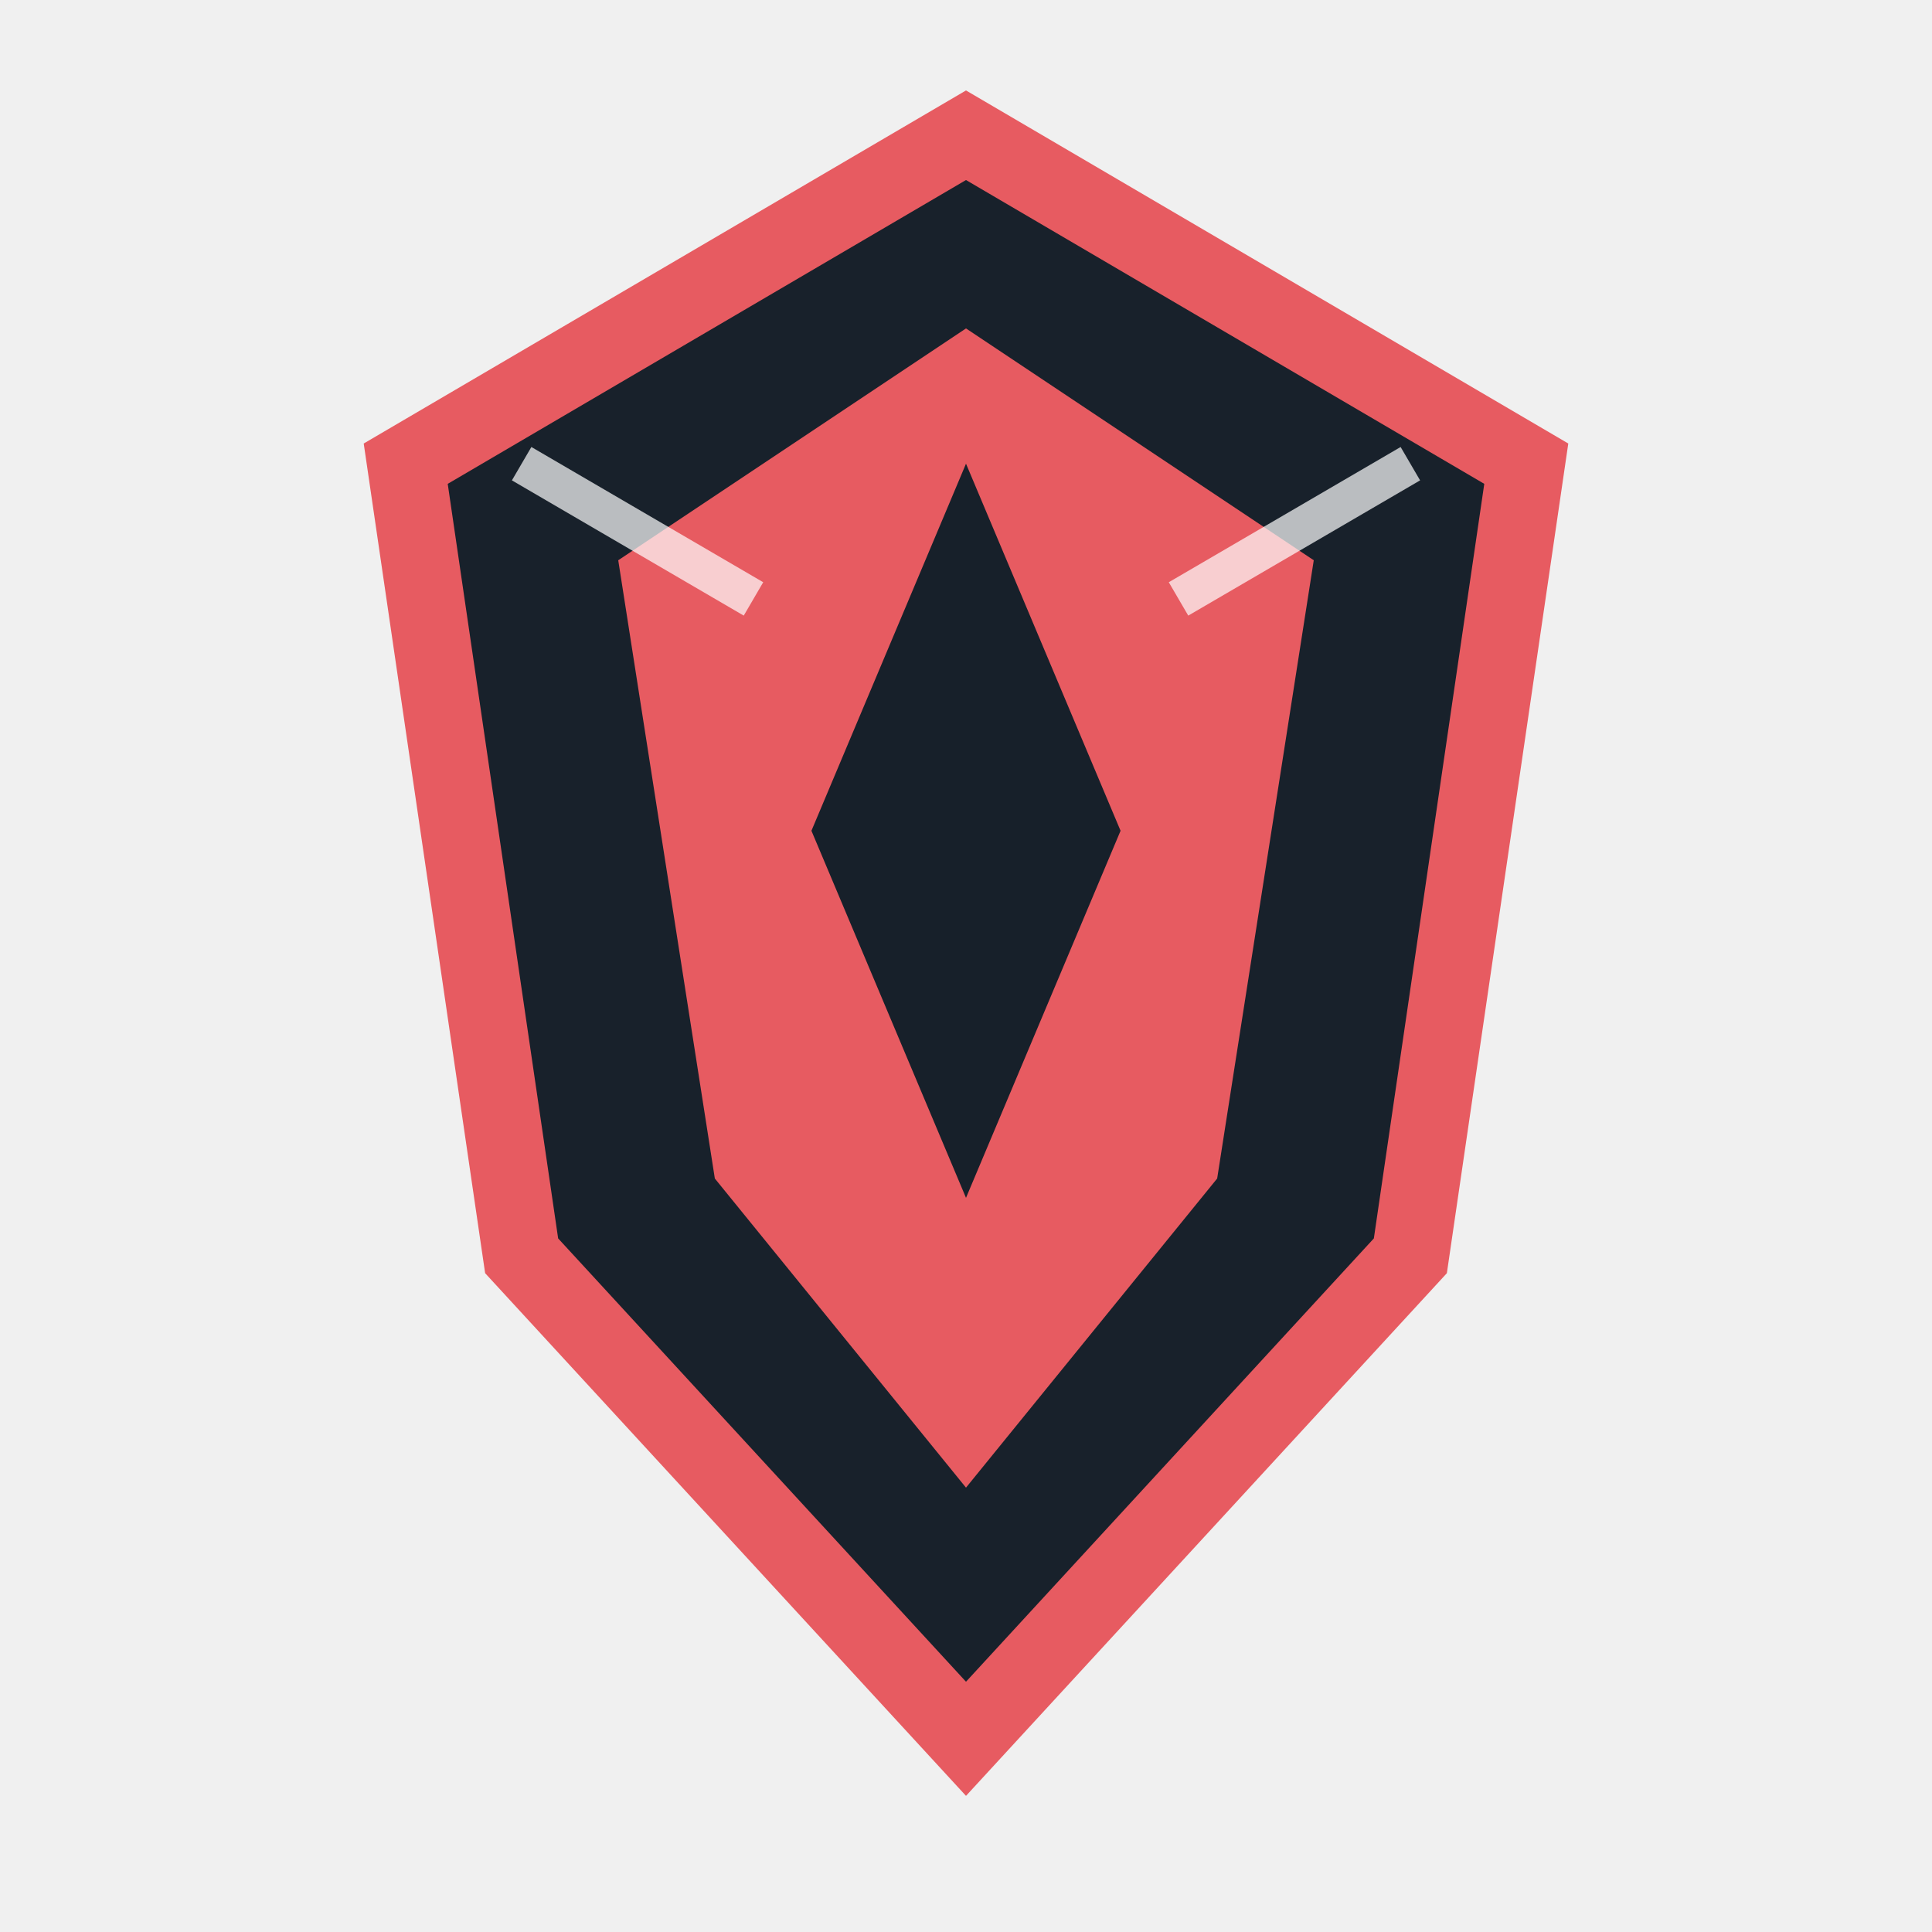
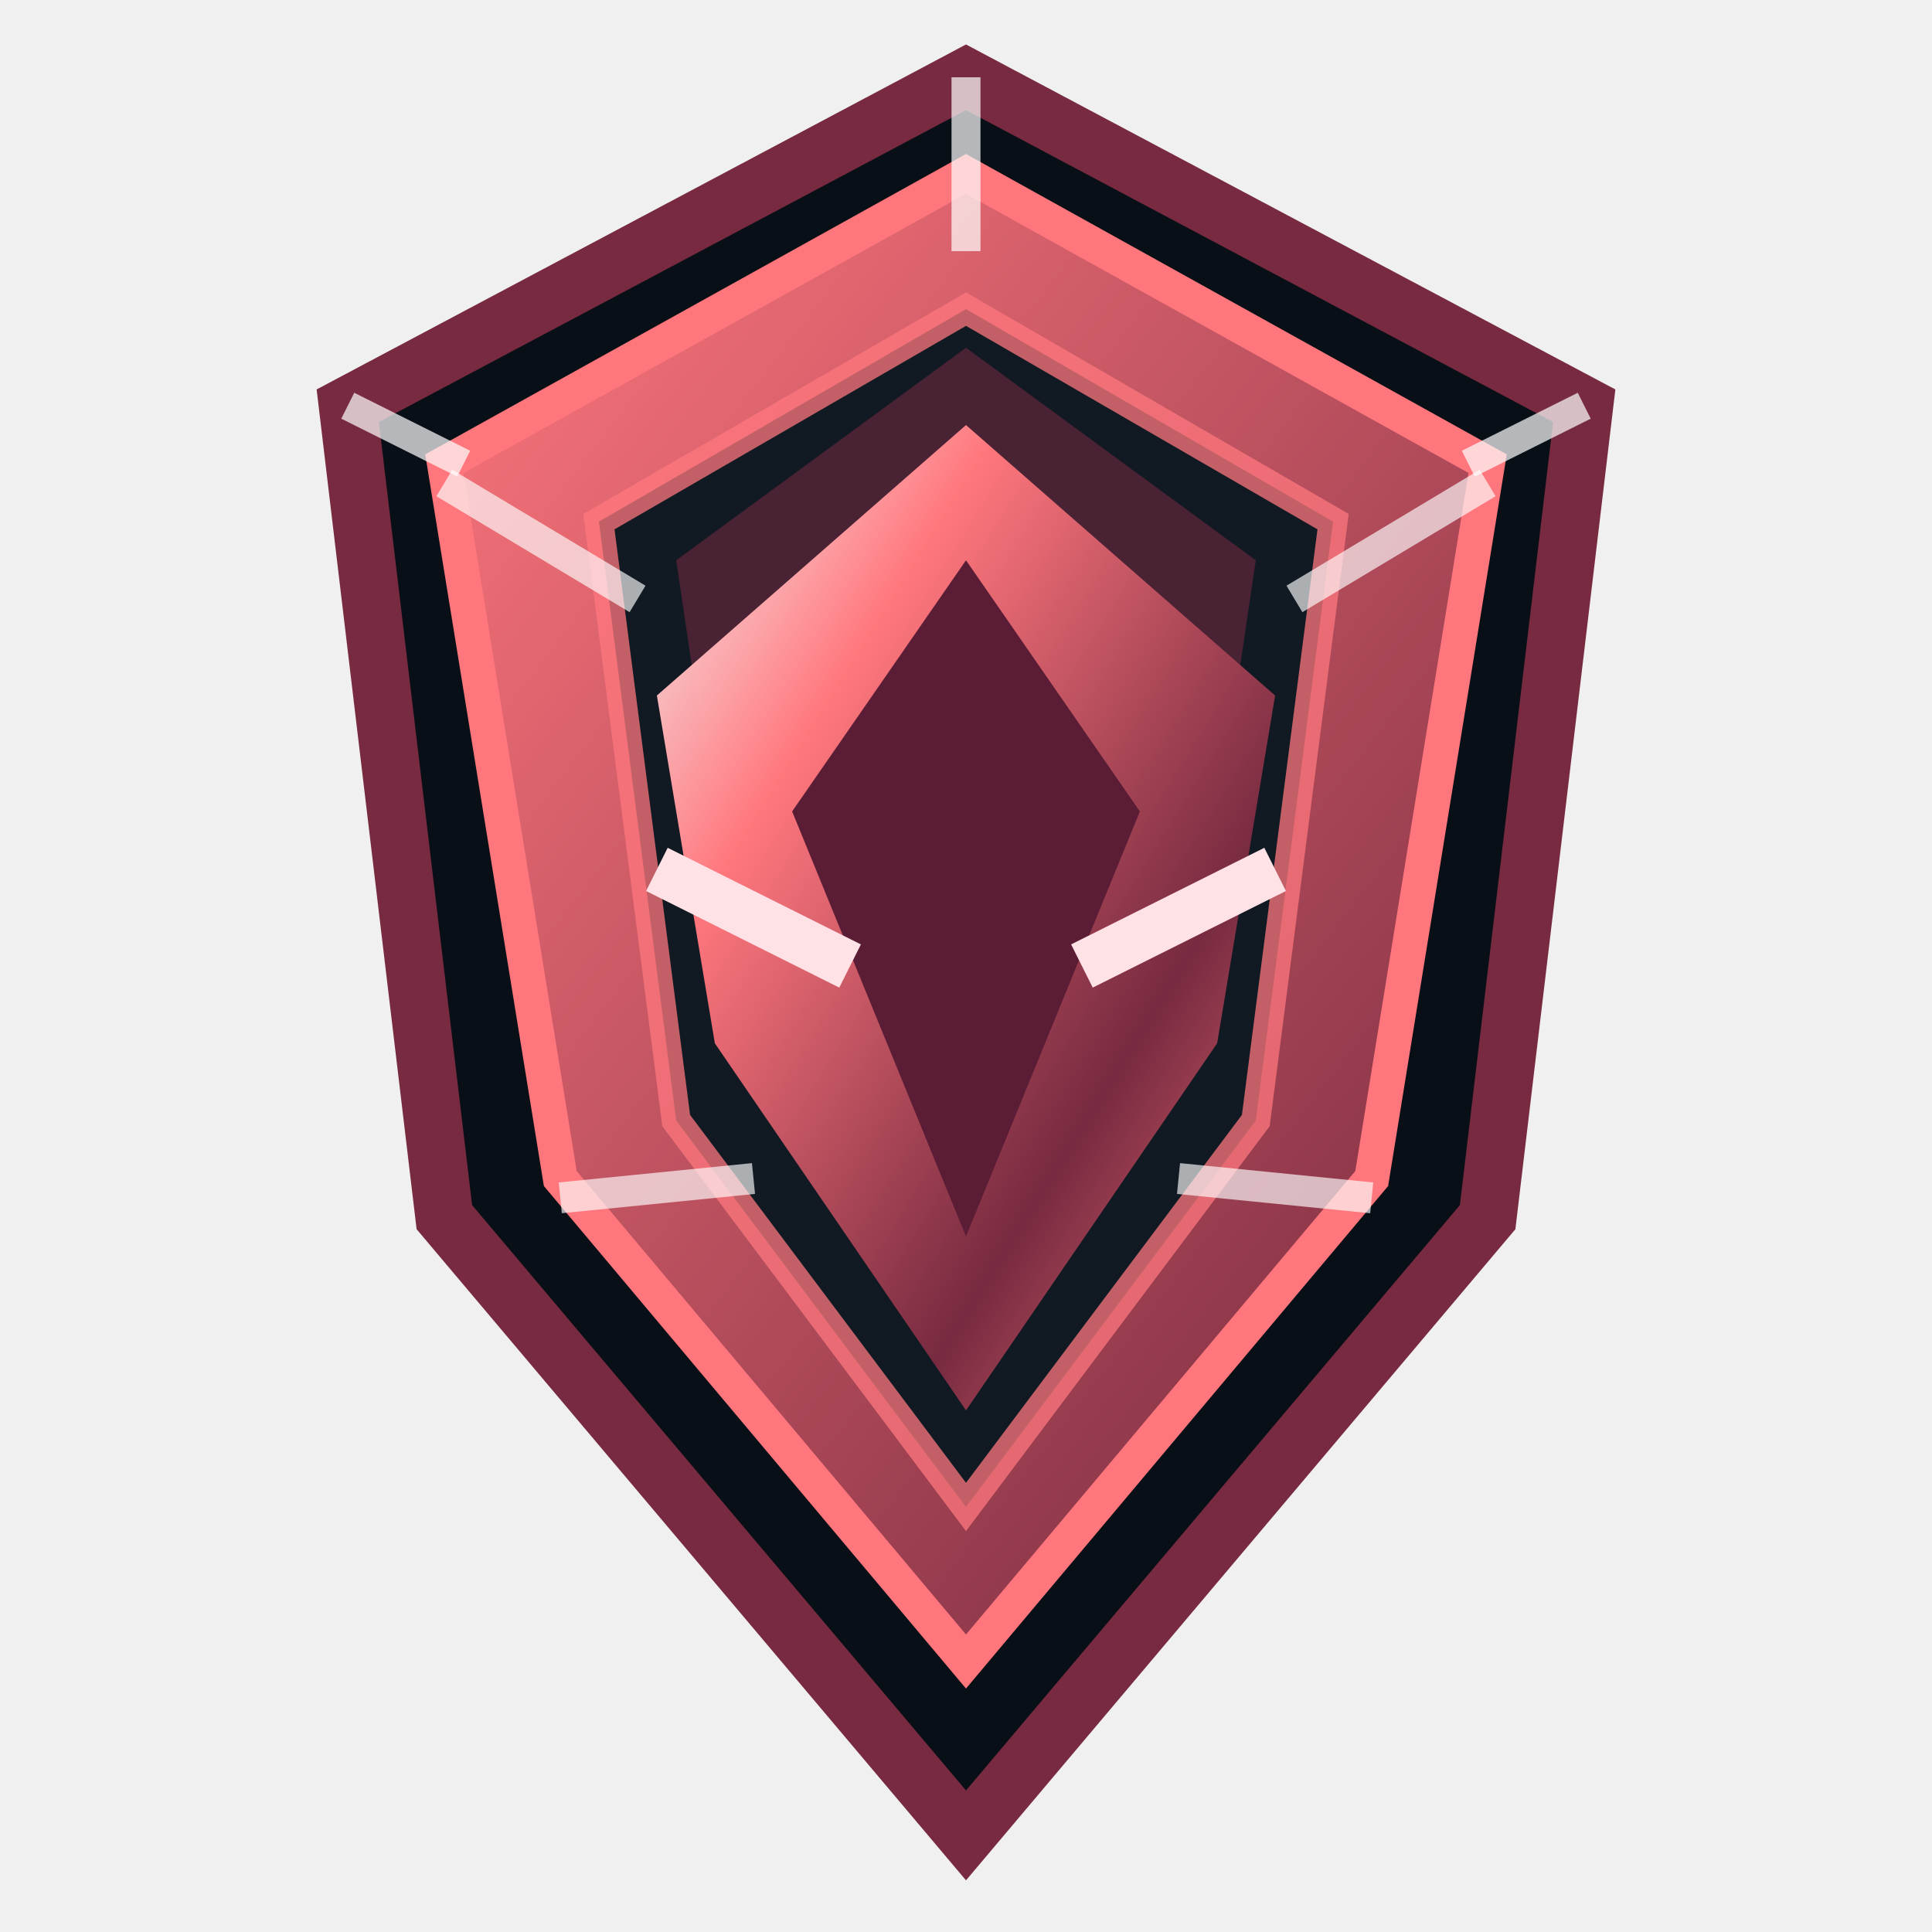
<svg xmlns="http://www.w3.org/2000/svg" viewBox="0 0 100 100" role="img" aria-label="Immortal rank badge">
-   <path d="M50 7 L79 24 L73 65 L50 90 L27 65 L21 24 Z" fill="#18212b" stroke="#e75b61" stroke-width="4" />
-   <path d="M50 17 L68 29 L63 61 L50 77 L37 61 L32 29 Z" fill="#e75b61" />
-   <path d="M50 24 L58 43 L50 62 L42 43 Z" fill="#17202a" />
-   <path d="M27 24 L39 31 M73 24 L61 31" stroke="#fff" stroke-opacity=".7" stroke-width="2" />
+   <defs>
+     <linearGradient id="metal" x1="0" y1="0" x2="1" y2="1">
+       <stop offset="0" stop-color="#fff" stop-opacity=".95" />
+       <stop offset=".28" stop-color="#ff777d" />
+       <stop offset=".7" stop-color="#772a40" />
+       <stop offset="1" stop-color="#ff777d" />
+     </linearGradient>
+     <linearGradient id="edge" x1="0" y1="0" x2="0.9" y2="1">
+       <stop stop-color="#ff777d" />
+       <stop offset="1" stop-color="#772a40" />
+     </linearGradient>
+   </defs>
+   <path d="M50 4 L82 21 L77 63 L50 95 L23 63 L18 21 Z" fill="#090f16" stroke="#772a40" stroke-width="3" />
+   <path d="M50 9 L77 24 L71 61 L50 86 L29 61 L23 24 Z" fill="url(#edge)" stroke="#ff777d" stroke-width="1.8" />
+   <path d="M50 16 L69 27 L65 58 L50 78 L35 58 L31 27 Z" fill="#111923" stroke="#ff777d" stroke-opacity=".75" stroke-width="1.5" />
+   <path d="M50 18 L65 29 L61 56 L50 71 L39 56 L35 29 Z" fill="#772a40" fill-opacity=".55" />
+   <path d="M50 22 L66 36 L63 54 L50 73 L37 54 L34 36 Z" fill="url(#metal)" />
+   <path d="M50 29 L59 42 L50 64 L41 42 Z" fill="#5a1d35" />
+   <path d="M34 45 L44 50 M66 45 L56 50" stroke="#ffe2e5" stroke-width="2.5" />
+   <path d="M23 25 L33 31 M77 25 L67 31 M29 62 L39 61 M71 62 L61 61" stroke="#fff" stroke-opacity=".65" stroke-width="1.6" />
+   <path d="M50 4 V13 M18 21 L24 24 M82 21 L76 24" stroke="#fff" stroke-opacity=".7" stroke-width="1.5" />
</svg>
